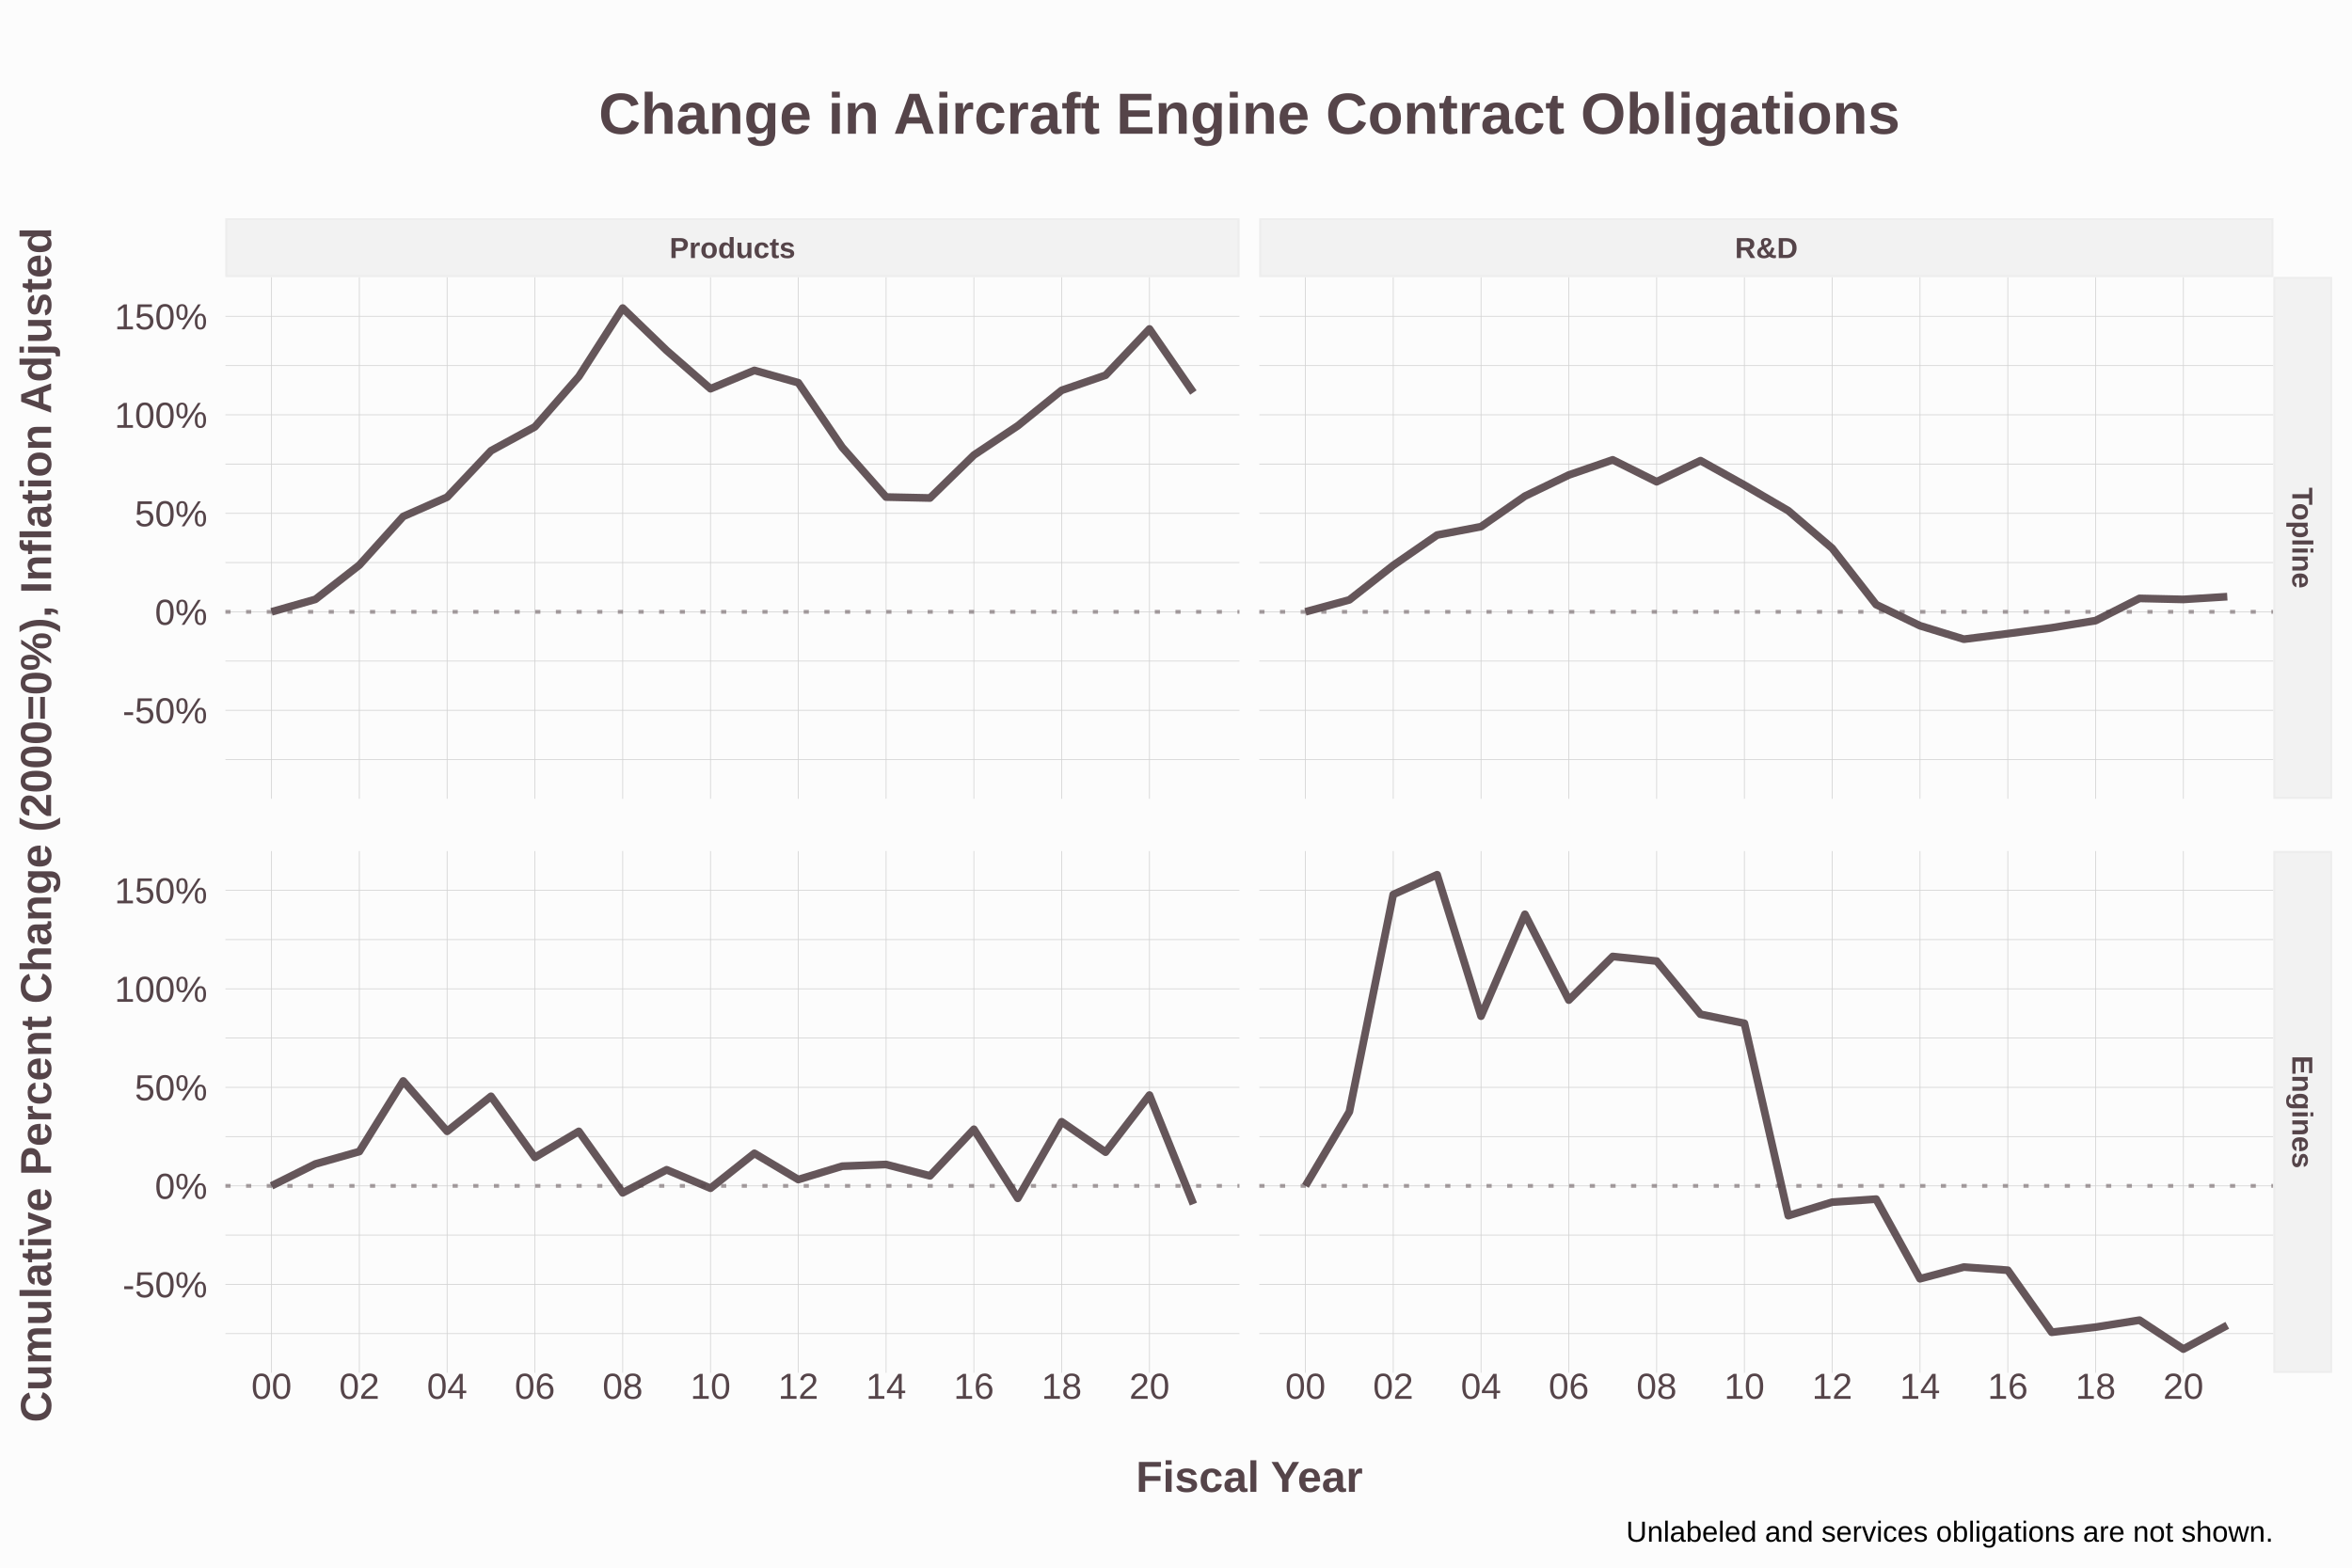
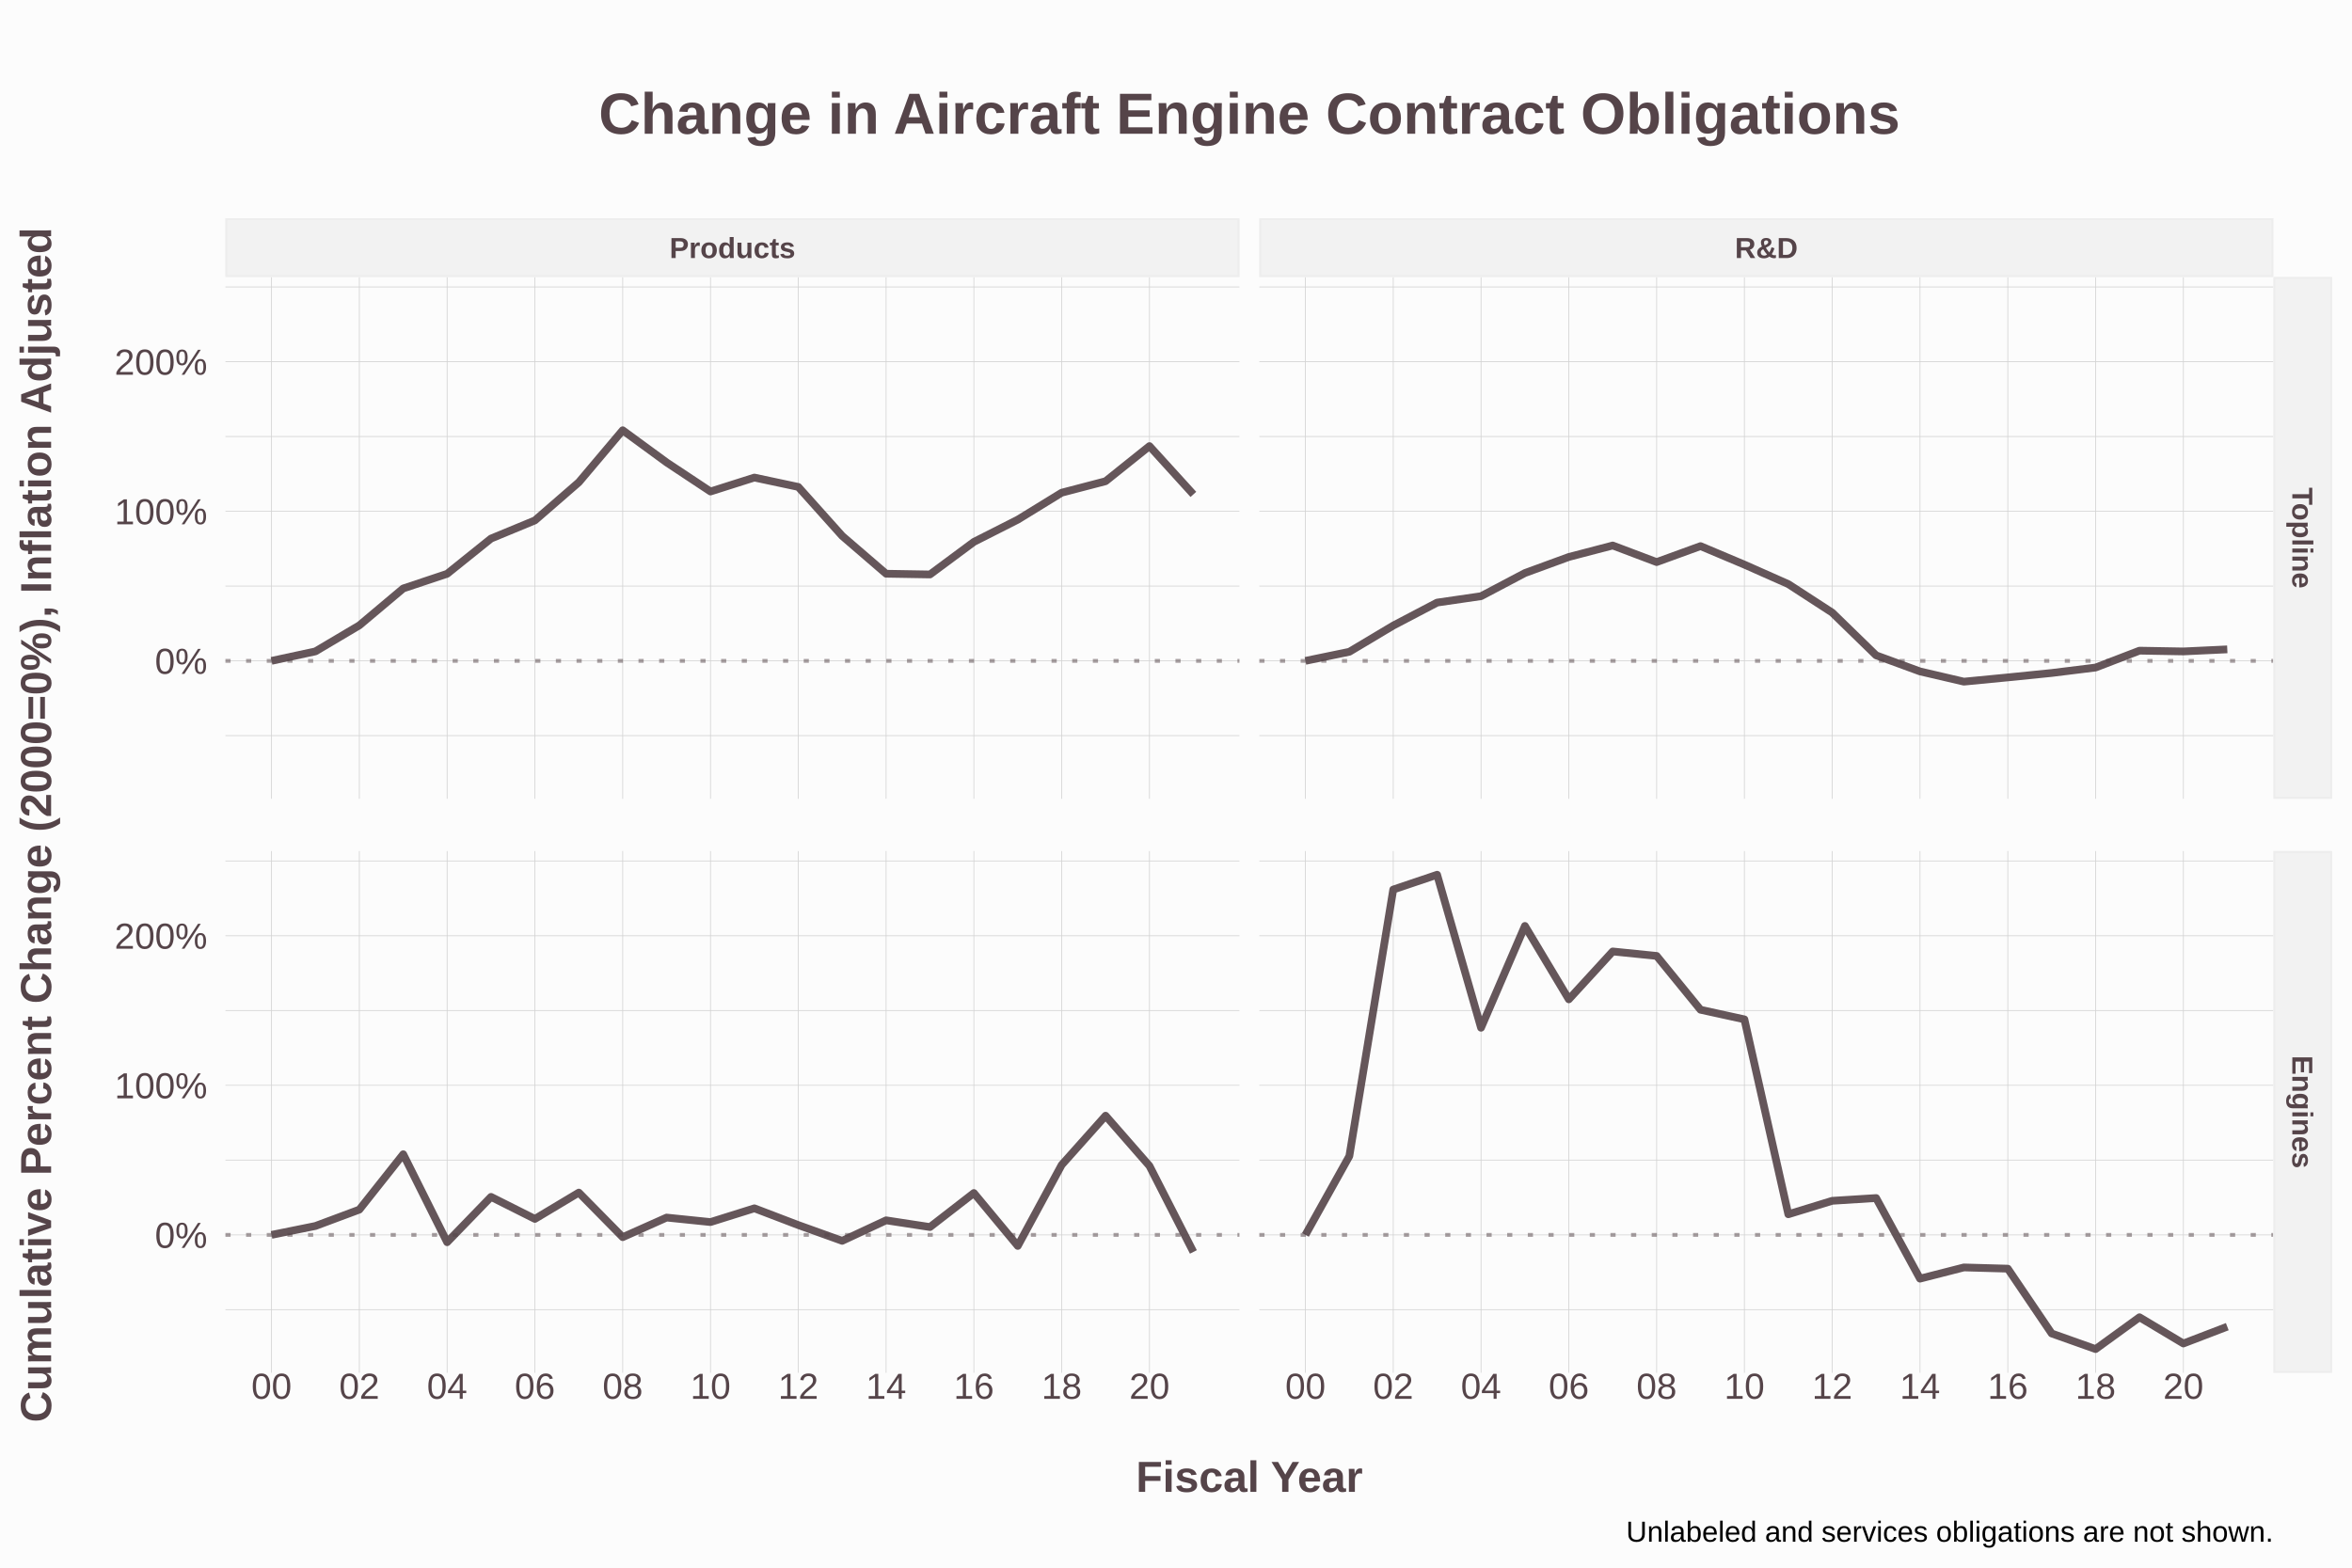
<svg xmlns="http://www.w3.org/2000/svg" class="svglite" width="648.00pt" height="432.00pt" viewBox="0 0 648.00 432.00">
  <defs>
    <style type="text/css">
    .svglite line, .svglite polyline, .svglite polygon, .svglite path, .svglite rect, .svglite circle {
      fill: none;
      stroke: #000000;
      stroke-linecap: round;
      stroke-linejoin: round;
      stroke-miterlimit: 10.00;
    }
    .svglite text {
      white-space: pre;
    }
  </style>
  </defs>
  <rect width="100%" height="100%" style="stroke: none; fill: #FCFCFC;" />
  <defs>
    <clipPath id="cpMC4wMHw2NDguMDB8MC4wMHw0MzIuMDA=">
      <rect x="0.00" y="0.00" width="648.00" height="432.00" />
    </clipPath>
  </defs>
  <g clip-path="url(#cpMC4wMHw2NDguMDB8MC4wMHw0MzIuMDA=)">
    <rect x="0.00" y="0.00" width="648.00" height="432.00" style="stroke-width: 1.07; stroke: #FCFCFC; fill: #FCFCFC;" />
  </g>
  <defs>
    <clipPath id="cpNjIuMTF8MzQxLjQ4fDc2LjM0fDIyMC4xMg==">
      <rect x="62.11" y="76.34" width="279.37" height="143.78" />
    </clipPath>
  </defs>
  <g clip-path="url(#cpNjIuMTF8MzQxLjQ4fDc2LjM0fDIyMC4xMg==)">
    <rect x="62.11" y="76.34" width="279.37" height="143.78" style="stroke-width: 1.07; stroke: #FCFCFC; fill: #FCFCFC;" />
-     <polyline points="62.11,209.31 341.48,209.31 " style="stroke-width: 0.21; stroke: #D3D3D3; stroke-linecap: butt;" />
-     <polyline points="62.11,182.17 341.48,182.17 " style="stroke-width: 0.21; stroke: #D3D3D3; stroke-linecap: butt;" />
-     <polyline points="62.11,155.02 341.48,155.02 " style="stroke-width: 0.21; stroke: #D3D3D3; stroke-linecap: butt;" />
-     <polyline points="62.11,127.88 341.48,127.88 " style="stroke-width: 0.21; stroke: #D3D3D3; stroke-linecap: butt;" />
-     <polyline points="62.11,100.74 341.48,100.74 " style="stroke-width: 0.21; stroke: #D3D3D3; stroke-linecap: butt;" />
-     <polyline points="62.11,195.74 341.48,195.74 " style="stroke-width: 0.21; stroke: #D3D3D3; stroke-linecap: butt;" />
-     <polyline points="62.11,168.60 341.48,168.60 " style="stroke-width: 0.21; stroke: #D3D3D3; stroke-linecap: butt;" />
-     <polyline points="62.11,141.45 341.48,141.45 " style="stroke-width: 0.21; stroke: #D3D3D3; stroke-linecap: butt;" />
-     <polyline points="62.11,114.31 341.48,114.31 " style="stroke-width: 0.21; stroke: #D3D3D3; stroke-linecap: butt;" />
-     <polyline points="62.11,87.16 341.48,87.16 " style="stroke-width: 0.21; stroke: #D3D3D3; stroke-linecap: butt;" />
+     <polyline points="62.11,202.71 341.48,202.71 " style="stroke-width: 0.21; stroke: #D3D3D3; stroke-linecap: butt;" />
+     <polyline points="62.11,161.50 341.48,161.50 " style="stroke-width: 0.21; stroke: #D3D3D3; stroke-linecap: butt;" />
+     <polyline points="62.11,120.29 341.48,120.29 " style="stroke-width: 0.21; stroke: #D3D3D3; stroke-linecap: butt;" />
+     <polyline points="62.11,79.08 341.48,79.08 " style="stroke-width: 0.21; stroke: #D3D3D3; stroke-linecap: butt;" />
+     <polyline points="62.11,182.11 341.48,182.11 " style="stroke-width: 0.21; stroke: #D3D3D3; stroke-linecap: butt;" />
+     <polyline points="62.11,140.89 341.48,140.89 " style="stroke-width: 0.21; stroke: #D3D3D3; stroke-linecap: butt;" />
+     <polyline points="62.11,99.68 341.48,99.68 " style="stroke-width: 0.21; stroke: #D3D3D3; stroke-linecap: butt;" />
    <polyline points="74.81,220.12 74.81,76.34 " style="stroke-width: 0.21; stroke: #D3D3D3; stroke-linecap: butt;" />
    <polyline points="99.00,220.12 99.00,76.34 " style="stroke-width: 0.21; stroke: #D3D3D3; stroke-linecap: butt;" />
    <polyline points="123.19,220.12 123.19,76.34 " style="stroke-width: 0.21; stroke: #D3D3D3; stroke-linecap: butt;" />
    <polyline points="147.37,220.12 147.37,76.34 " style="stroke-width: 0.21; stroke: #D3D3D3; stroke-linecap: butt;" />
    <polyline points="171.56,220.12 171.56,76.34 " style="stroke-width: 0.21; stroke: #D3D3D3; stroke-linecap: butt;" />
    <polyline points="195.75,220.12 195.75,76.34 " style="stroke-width: 0.21; stroke: #D3D3D3; stroke-linecap: butt;" />
    <polyline points="219.94,220.12 219.94,76.34 " style="stroke-width: 0.21; stroke: #D3D3D3; stroke-linecap: butt;" />
    <polyline points="244.13,220.12 244.13,76.34 " style="stroke-width: 0.21; stroke: #D3D3D3; stroke-linecap: butt;" />
    <polyline points="268.31,220.12 268.31,76.34 " style="stroke-width: 0.21; stroke: #D3D3D3; stroke-linecap: butt;" />
    <polyline points="292.50,220.12 292.50,76.34 " style="stroke-width: 0.21; stroke: #D3D3D3; stroke-linecap: butt;" />
    <polyline points="316.69,220.12 316.69,76.34 " style="stroke-width: 0.21; stroke: #D3D3D3; stroke-linecap: butt;" />
-     <polyline points="74.81,168.60 86.90,165.16 99.00,155.72 111.09,142.32 123.19,137.00 135.28,124.21 147.37,117.62 159.47,103.77 171.56,84.90 183.66,96.58 195.75,107.12 207.84,102.07 219.94,105.46 232.03,123.25 244.13,136.97 256.22,137.23 268.31,125.41 280.41,117.34 292.50,107.56 304.60,103.40 316.69,90.65 328.79,108.17 " style="stroke-width: 2.13; stroke: #554449; stroke-opacity: 0.90; stroke-linecap: butt;" />
-     <line x1="62.11" y1="168.60" x2="341.48" y2="168.60" style="stroke-width: 1.07; stroke: #554449; stroke-opacity: 0.50; stroke-dasharray: 1.42,4.27; stroke-linecap: butt;" />
+     <polyline points="74.81,182.11 86.90,179.50 99.00,172.33 111.09,162.16 123.19,158.12 135.28,148.41 147.37,143.41 159.47,132.90 171.56,118.57 183.66,127.43 195.75,135.44 207.84,131.60 219.94,134.18 232.03,147.68 244.13,158.10 256.22,158.30 268.31,149.33 280.41,143.20 292.50,135.77 304.60,132.61 316.69,122.93 328.79,136.24 " style="stroke-width: 2.13; stroke: #554449; stroke-opacity: 0.90; stroke-linecap: butt;" />
+     <line x1="62.11" y1="182.11" x2="341.48" y2="182.11" style="stroke-width: 1.07; stroke: #554449; stroke-opacity: 0.50; stroke-dasharray: 1.42,4.27; stroke-linecap: butt;" />
  </g>
  <g clip-path="url(#cpMC4wMHw2NDguMDB8MC4wMHw0MzIuMDA=)">
</g>
  <defs>
    <clipPath id="cpNjIuMTF8MzQxLjQ4fDIzNC41MnwzNzguMzA=">
      <rect x="62.11" y="234.52" width="279.37" height="143.78" />
    </clipPath>
  </defs>
  <g clip-path="url(#cpNjIuMTF8MzQxLjQ4fDIzNC41MnwzNzguMzA=)">
    <rect x="62.11" y="234.52" width="279.37" height="143.78" style="stroke-width: 1.07; stroke: #FCFCFC; fill: #FCFCFC;" />
-     <polyline points="62.11,367.49 341.48,367.49 " style="stroke-width: 0.21; stroke: #D3D3D3; stroke-linecap: butt;" />
-     <polyline points="62.11,340.35 341.48,340.35 " style="stroke-width: 0.21; stroke: #D3D3D3; stroke-linecap: butt;" />
-     <polyline points="62.11,313.20 341.48,313.20 " style="stroke-width: 0.21; stroke: #D3D3D3; stroke-linecap: butt;" />
-     <polyline points="62.11,286.06 341.48,286.06 " style="stroke-width: 0.21; stroke: #D3D3D3; stroke-linecap: butt;" />
-     <polyline points="62.11,258.92 341.48,258.92 " style="stroke-width: 0.21; stroke: #D3D3D3; stroke-linecap: butt;" />
-     <polyline points="62.11,353.92 341.48,353.92 " style="stroke-width: 0.21; stroke: #D3D3D3; stroke-linecap: butt;" />
-     <polyline points="62.11,326.78 341.48,326.78 " style="stroke-width: 0.21; stroke: #D3D3D3; stroke-linecap: butt;" />
-     <polyline points="62.11,299.63 341.48,299.63 " style="stroke-width: 0.21; stroke: #D3D3D3; stroke-linecap: butt;" />
-     <polyline points="62.11,272.49 341.48,272.49 " style="stroke-width: 0.21; stroke: #D3D3D3; stroke-linecap: butt;" />
-     <polyline points="62.11,245.34 341.48,245.34 " style="stroke-width: 0.21; stroke: #D3D3D3; stroke-linecap: butt;" />
+     <polyline points="62.11,360.89 341.48,360.89 " style="stroke-width: 0.21; stroke: #D3D3D3; stroke-linecap: butt;" />
+     <polyline points="62.11,319.68 341.48,319.68 " style="stroke-width: 0.21; stroke: #D3D3D3; stroke-linecap: butt;" />
+     <polyline points="62.11,278.47 341.48,278.47 " style="stroke-width: 0.21; stroke: #D3D3D3; stroke-linecap: butt;" />
+     <polyline points="62.11,237.26 341.48,237.26 " style="stroke-width: 0.21; stroke: #D3D3D3; stroke-linecap: butt;" />
+     <polyline points="62.11,340.29 341.48,340.29 " style="stroke-width: 0.21; stroke: #D3D3D3; stroke-linecap: butt;" />
+     <polyline points="62.11,299.07 341.48,299.07 " style="stroke-width: 0.21; stroke: #D3D3D3; stroke-linecap: butt;" />
+     <polyline points="62.11,257.86 341.48,257.86 " style="stroke-width: 0.21; stroke: #D3D3D3; stroke-linecap: butt;" />
    <polyline points="74.81,378.30 74.81,234.52 " style="stroke-width: 0.21; stroke: #D3D3D3; stroke-linecap: butt;" />
    <polyline points="99.00,378.30 99.00,234.52 " style="stroke-width: 0.21; stroke: #D3D3D3; stroke-linecap: butt;" />
    <polyline points="123.19,378.30 123.19,234.52 " style="stroke-width: 0.21; stroke: #D3D3D3; stroke-linecap: butt;" />
    <polyline points="147.37,378.30 147.37,234.52 " style="stroke-width: 0.21; stroke: #D3D3D3; stroke-linecap: butt;" />
    <polyline points="171.56,378.30 171.56,234.52 " style="stroke-width: 0.21; stroke: #D3D3D3; stroke-linecap: butt;" />
    <polyline points="195.75,378.30 195.75,234.52 " style="stroke-width: 0.21; stroke: #D3D3D3; stroke-linecap: butt;" />
    <polyline points="219.94,378.30 219.94,234.52 " style="stroke-width: 0.21; stroke: #D3D3D3; stroke-linecap: butt;" />
    <polyline points="244.13,378.30 244.13,234.52 " style="stroke-width: 0.21; stroke: #D3D3D3; stroke-linecap: butt;" />
    <polyline points="268.31,378.30 268.31,234.52 " style="stroke-width: 0.21; stroke: #D3D3D3; stroke-linecap: butt;" />
    <polyline points="292.50,378.30 292.50,234.52 " style="stroke-width: 0.21; stroke: #D3D3D3; stroke-linecap: butt;" />
    <polyline points="316.69,378.30 316.69,234.52 " style="stroke-width: 0.21; stroke: #D3D3D3; stroke-linecap: butt;" />
-     <polyline points="74.81,326.78 86.90,320.75 99.00,317.33 111.09,297.88 123.19,311.75 135.28,302.11 147.37,318.94 159.47,311.77 171.56,328.70 183.66,322.35 195.75,327.43 207.84,317.82 219.94,325.04 232.03,321.36 244.13,320.89 256.22,324.02 268.31,311.19 280.41,330.21 292.50,309.12 304.60,317.49 316.69,301.77 328.79,331.80 " style="stroke-width: 2.13; stroke: #554449; stroke-opacity: 0.90; stroke-linecap: butt;" />
-     <line x1="62.11" y1="326.78" x2="341.48" y2="326.78" style="stroke-width: 1.07; stroke: #554449; stroke-opacity: 0.50; stroke-dasharray: 1.42,4.27; stroke-linecap: butt;" />
+     <polyline points="74.81,340.29 86.90,337.84 99.00,333.33 111.09,318.07 123.19,342.31 135.28,329.82 147.37,335.89 159.47,328.64 171.56,340.92 183.66,335.52 195.75,336.76 207.84,332.97 219.94,337.59 232.03,341.93 244.13,336.28 256.22,338.13 268.31,328.76 280.41,343.33 292.50,321.01 304.60,307.45 316.69,321.28 328.79,344.99 " style="stroke-width: 2.13; stroke: #554449; stroke-opacity: 0.90; stroke-linecap: butt;" />
+     <line x1="62.11" y1="340.29" x2="341.48" y2="340.29" style="stroke-width: 1.07; stroke: #554449; stroke-opacity: 0.50; stroke-dasharray: 1.42,4.27; stroke-linecap: butt;" />
  </g>
  <g clip-path="url(#cpMC4wMHw2NDguMDB8MC4wMHw0MzIuMDA=)">
</g>
  <defs>
    <clipPath id="cpMzQ2Ljk2fDYyNi4zNHw3Ni4zNHwyMjAuMTI=">
      <rect x="346.96" y="76.34" width="279.37" height="143.78" />
    </clipPath>
  </defs>
  <g clip-path="url(#cpMzQ2Ljk2fDYyNi4zNHw3Ni4zNHwyMjAuMTI=)">
    <rect x="346.96" y="76.34" width="279.37" height="143.78" style="stroke-width: 1.07; stroke: #FCFCFC; fill: #FCFCFC;" />
-     <polyline points="346.96,209.31 626.34,209.31 " style="stroke-width: 0.21; stroke: #D3D3D3; stroke-linecap: butt;" />
-     <polyline points="346.96,182.17 626.34,182.17 " style="stroke-width: 0.21; stroke: #D3D3D3; stroke-linecap: butt;" />
-     <polyline points="346.96,155.02 626.34,155.02 " style="stroke-width: 0.21; stroke: #D3D3D3; stroke-linecap: butt;" />
-     <polyline points="346.96,127.88 626.34,127.88 " style="stroke-width: 0.21; stroke: #D3D3D3; stroke-linecap: butt;" />
-     <polyline points="346.96,100.74 626.34,100.74 " style="stroke-width: 0.21; stroke: #D3D3D3; stroke-linecap: butt;" />
-     <polyline points="346.96,195.74 626.34,195.74 " style="stroke-width: 0.21; stroke: #D3D3D3; stroke-linecap: butt;" />
-     <polyline points="346.96,168.60 626.34,168.60 " style="stroke-width: 0.21; stroke: #D3D3D3; stroke-linecap: butt;" />
-     <polyline points="346.96,141.45 626.34,141.45 " style="stroke-width: 0.21; stroke: #D3D3D3; stroke-linecap: butt;" />
-     <polyline points="346.96,114.31 626.34,114.31 " style="stroke-width: 0.21; stroke: #D3D3D3; stroke-linecap: butt;" />
-     <polyline points="346.96,87.16 626.34,87.16 " style="stroke-width: 0.21; stroke: #D3D3D3; stroke-linecap: butt;" />
+     <polyline points="346.96,202.71 626.34,202.71 " style="stroke-width: 0.21; stroke: #D3D3D3; stroke-linecap: butt;" />
+     <polyline points="346.96,161.50 626.34,161.50 " style="stroke-width: 0.21; stroke: #D3D3D3; stroke-linecap: butt;" />
+     <polyline points="346.96,120.29 626.34,120.29 " style="stroke-width: 0.21; stroke: #D3D3D3; stroke-linecap: butt;" />
+     <polyline points="346.96,79.08 626.34,79.08 " style="stroke-width: 0.21; stroke: #D3D3D3; stroke-linecap: butt;" />
+     <polyline points="346.96,182.11 626.34,182.11 " style="stroke-width: 0.21; stroke: #D3D3D3; stroke-linecap: butt;" />
+     <polyline points="346.96,140.89 626.34,140.89 " style="stroke-width: 0.21; stroke: #D3D3D3; stroke-linecap: butt;" />
+     <polyline points="346.96,99.68 626.34,99.68 " style="stroke-width: 0.21; stroke: #D3D3D3; stroke-linecap: butt;" />
    <polyline points="359.66,220.12 359.66,76.34 " style="stroke-width: 0.21; stroke: #D3D3D3; stroke-linecap: butt;" />
    <polyline points="383.85,220.12 383.85,76.34 " style="stroke-width: 0.21; stroke: #D3D3D3; stroke-linecap: butt;" />
    <polyline points="408.04,220.12 408.04,76.34 " style="stroke-width: 0.21; stroke: #D3D3D3; stroke-linecap: butt;" />
    <polyline points="432.23,220.12 432.23,76.34 " style="stroke-width: 0.21; stroke: #D3D3D3; stroke-linecap: butt;" />
    <polyline points="456.42,220.12 456.42,76.34 " style="stroke-width: 0.21; stroke: #D3D3D3; stroke-linecap: butt;" />
    <polyline points="480.60,220.12 480.60,76.34 " style="stroke-width: 0.21; stroke: #D3D3D3; stroke-linecap: butt;" />
    <polyline points="504.79,220.12 504.79,76.34 " style="stroke-width: 0.21; stroke: #D3D3D3; stroke-linecap: butt;" />
    <polyline points="528.98,220.12 528.98,76.34 " style="stroke-width: 0.21; stroke: #D3D3D3; stroke-linecap: butt;" />
    <polyline points="553.17,220.12 553.17,76.34 " style="stroke-width: 0.21; stroke: #D3D3D3; stroke-linecap: butt;" />
    <polyline points="577.36,220.12 577.36,76.34 " style="stroke-width: 0.21; stroke: #D3D3D3; stroke-linecap: butt;" />
    <polyline points="601.54,220.12 601.54,76.34 " style="stroke-width: 0.21; stroke: #D3D3D3; stroke-linecap: butt;" />
-     <polyline points="359.66,168.60 371.76,165.31 383.85,155.80 395.94,147.44 408.04,145.13 420.13,136.72 432.23,130.89 444.32,126.72 456.42,132.75 468.51,126.94 480.60,133.67 492.70,140.74 504.79,151.09 516.89,166.60 528.98,172.43 541.07,176.14 553.17,174.61 565.26,173.00 577.36,171.02 589.45,164.90 601.54,165.18 613.64,164.42 " style="stroke-width: 2.13; stroke: #554449; stroke-opacity: 0.90; stroke-linecap: butt;" />
-     <line x1="346.96" y1="168.60" x2="626.34" y2="168.60" style="stroke-width: 1.07; stroke: #554449; stroke-opacity: 0.50; stroke-dasharray: 1.42,4.27; stroke-linecap: butt;" />
+     <polyline points="359.66,182.11 371.76,179.61 383.85,172.39 395.94,166.05 408.04,164.29 420.13,157.91 432.23,153.48 444.32,150.32 456.42,154.89 468.51,150.49 480.60,155.59 492.70,160.96 504.79,168.81 516.89,180.59 528.98,185.02 541.07,187.84 553.17,186.67 565.26,185.45 577.36,183.95 589.45,179.30 601.54,179.51 613.64,178.94 " style="stroke-width: 2.13; stroke: #554449; stroke-opacity: 0.90; stroke-linecap: butt;" />
+     <line x1="346.96" y1="182.11" x2="626.34" y2="182.11" style="stroke-width: 1.07; stroke: #554449; stroke-opacity: 0.50; stroke-dasharray: 1.42,4.27; stroke-linecap: butt;" />
  </g>
  <g clip-path="url(#cpMC4wMHw2NDguMDB8MC4wMHw0MzIuMDA=)">
</g>
  <defs>
    <clipPath id="cpMzQ2Ljk2fDYyNi4zNHwyMzQuNTJ8Mzc4LjMw">
      <rect x="346.96" y="234.52" width="279.37" height="143.78" />
    </clipPath>
  </defs>
  <g clip-path="url(#cpMzQ2Ljk2fDYyNi4zNHwyMzQuNTJ8Mzc4LjMw)">
    <rect x="346.96" y="234.52" width="279.37" height="143.78" style="stroke-width: 1.07; stroke: #FCFCFC; fill: #FCFCFC;" />
-     <polyline points="346.96,367.49 626.34,367.49 " style="stroke-width: 0.21; stroke: #D3D3D3; stroke-linecap: butt;" />
-     <polyline points="346.96,340.35 626.34,340.35 " style="stroke-width: 0.21; stroke: #D3D3D3; stroke-linecap: butt;" />
-     <polyline points="346.96,313.20 626.34,313.20 " style="stroke-width: 0.21; stroke: #D3D3D3; stroke-linecap: butt;" />
-     <polyline points="346.96,286.06 626.34,286.06 " style="stroke-width: 0.21; stroke: #D3D3D3; stroke-linecap: butt;" />
-     <polyline points="346.96,258.92 626.34,258.92 " style="stroke-width: 0.21; stroke: #D3D3D3; stroke-linecap: butt;" />
-     <polyline points="346.96,353.92 626.34,353.92 " style="stroke-width: 0.21; stroke: #D3D3D3; stroke-linecap: butt;" />
-     <polyline points="346.96,326.78 626.34,326.78 " style="stroke-width: 0.21; stroke: #D3D3D3; stroke-linecap: butt;" />
-     <polyline points="346.96,299.63 626.34,299.63 " style="stroke-width: 0.21; stroke: #D3D3D3; stroke-linecap: butt;" />
-     <polyline points="346.96,272.49 626.34,272.49 " style="stroke-width: 0.21; stroke: #D3D3D3; stroke-linecap: butt;" />
-     <polyline points="346.96,245.34 626.34,245.34 " style="stroke-width: 0.21; stroke: #D3D3D3; stroke-linecap: butt;" />
+     <polyline points="346.96,360.89 626.34,360.89 " style="stroke-width: 0.21; stroke: #D3D3D3; stroke-linecap: butt;" />
+     <polyline points="346.96,319.68 626.34,319.68 " style="stroke-width: 0.21; stroke: #D3D3D3; stroke-linecap: butt;" />
+     <polyline points="346.96,278.47 626.34,278.47 " style="stroke-width: 0.21; stroke: #D3D3D3; stroke-linecap: butt;" />
+     <polyline points="346.96,237.26 626.34,237.26 " style="stroke-width: 0.21; stroke: #D3D3D3; stroke-linecap: butt;" />
+     <polyline points="346.96,340.29 626.34,340.29 " style="stroke-width: 0.21; stroke: #D3D3D3; stroke-linecap: butt;" />
+     <polyline points="346.96,299.07 626.34,299.07 " style="stroke-width: 0.21; stroke: #D3D3D3; stroke-linecap: butt;" />
+     <polyline points="346.96,257.86 626.34,257.86 " style="stroke-width: 0.21; stroke: #D3D3D3; stroke-linecap: butt;" />
    <polyline points="359.66,378.30 359.66,234.52 " style="stroke-width: 0.21; stroke: #D3D3D3; stroke-linecap: butt;" />
    <polyline points="383.85,378.30 383.85,234.52 " style="stroke-width: 0.21; stroke: #D3D3D3; stroke-linecap: butt;" />
    <polyline points="408.04,378.30 408.04,234.52 " style="stroke-width: 0.21; stroke: #D3D3D3; stroke-linecap: butt;" />
    <polyline points="432.23,378.30 432.23,234.52 " style="stroke-width: 0.21; stroke: #D3D3D3; stroke-linecap: butt;" />
    <polyline points="456.42,378.30 456.42,234.52 " style="stroke-width: 0.21; stroke: #D3D3D3; stroke-linecap: butt;" />
    <polyline points="480.60,378.30 480.60,234.52 " style="stroke-width: 0.21; stroke: #D3D3D3; stroke-linecap: butt;" />
    <polyline points="504.79,378.30 504.79,234.52 " style="stroke-width: 0.21; stroke: #D3D3D3; stroke-linecap: butt;" />
    <polyline points="528.98,378.30 528.98,234.52 " style="stroke-width: 0.21; stroke: #D3D3D3; stroke-linecap: butt;" />
    <polyline points="553.17,378.30 553.17,234.52 " style="stroke-width: 0.21; stroke: #D3D3D3; stroke-linecap: butt;" />
    <polyline points="577.36,378.30 577.36,234.52 " style="stroke-width: 0.21; stroke: #D3D3D3; stroke-linecap: butt;" />
    <polyline points="601.54,378.30 601.54,234.52 " style="stroke-width: 0.21; stroke: #D3D3D3; stroke-linecap: butt;" />
-     <polyline points="359.66,326.78 371.76,306.36 383.85,246.50 395.94,241.05 408.04,280.02 420.13,251.95 432.23,275.59 444.32,263.57 456.42,264.84 468.51,279.49 480.60,281.99 492.70,334.99 504.79,331.27 516.89,330.44 528.98,352.38 541.07,349.16 553.17,350.03 565.26,367.12 577.36,365.71 589.45,363.79 601.54,371.76 613.64,365.21 " style="stroke-width: 2.13; stroke: #554449; stroke-opacity: 0.90; stroke-linecap: butt;" />
-     <line x1="346.96" y1="326.78" x2="626.34" y2="326.78" style="stroke-width: 1.07; stroke: #554449; stroke-opacity: 0.50; stroke-dasharray: 1.42,4.27; stroke-linecap: butt;" />
+     <polyline points="359.66,340.29 371.76,318.58 383.85,245.13 395.94,241.05 408.04,283.21 420.13,255.16 432.23,275.38 444.32,262.19 456.42,263.42 468.51,278.25 480.60,280.90 492.70,334.61 504.79,330.90 516.89,330.14 528.98,352.35 541.07,349.26 553.17,349.60 565.26,367.46 577.36,371.76 589.45,362.99 601.54,370.22 613.64,365.58 " style="stroke-width: 2.13; stroke: #554449; stroke-opacity: 0.90; stroke-linecap: butt;" />
+     <line x1="346.96" y1="340.29" x2="626.34" y2="340.29" style="stroke-width: 1.07; stroke: #554449; stroke-opacity: 0.50; stroke-dasharray: 1.42,4.27; stroke-linecap: butt;" />
  </g>
  <g clip-path="url(#cpMC4wMHw2NDguMDB8MC4wMHw0MzIuMDA=)">
</g>
  <defs>
    <clipPath id="cpNjIuMTF8MzQxLjQ4fDYwLjE1fDc2LjM0">
      <rect x="62.11" y="60.15" width="279.37" height="16.18" />
    </clipPath>
  </defs>
  <g clip-path="url(#cpNjIuMTF8MzQxLjQ4fDYwLjE1fDc2LjM0)">
    <rect x="62.11" y="60.15" width="279.37" height="16.18" style="stroke-width: 1.07; stroke: #EDEDED; fill: #F2F2F2;" />
    <text x="201.80" y="71.11" text-anchor="middle" style="font-size: 8.00px; font-weight: bold;fill: #554449; font-family: &quot;Arial&quot;;" textLength="34.68px" lengthAdjust="spacingAndGlyphs">Products</text>
  </g>
  <g clip-path="url(#cpMC4wMHw2NDguMDB8MC4wMHw0MzIuMDA=)">
</g>
  <defs>
    <clipPath id="cpMzQ2Ljk2fDYyNi4zNHw2MC4xNXw3Ni4zNA==">
      <rect x="346.96" y="60.15" width="279.37" height="16.18" />
    </clipPath>
  </defs>
  <g clip-path="url(#cpMzQ2Ljk2fDYyNi4zNHw2MC4xNXw3Ni4zNA==)">
    <rect x="346.96" y="60.15" width="279.37" height="16.18" style="stroke-width: 1.07; stroke: #EDEDED; fill: #F2F2F2;" />
    <text x="486.65" y="71.11" text-anchor="middle" style="font-size: 8.00px; font-weight: bold;fill: #554449; font-family: &quot;Arial&quot;;" textLength="17.32px" lengthAdjust="spacingAndGlyphs">R&amp;D</text>
  </g>
  <g clip-path="url(#cpMC4wMHw2NDguMDB8MC4wMHw0MzIuMDA=)">
</g>
  <defs>
    <clipPath id="cpNjI2LjM0fDY0Mi41Mnw3Ni4zNHwyMjAuMTI=">
      <rect x="626.34" y="76.34" width="16.18" height="143.78" />
    </clipPath>
  </defs>
  <g clip-path="url(#cpNjI2LjM0fDY0Mi41Mnw3Ni4zNHwyMjAuMTI=)">
    <rect x="626.34" y="76.34" width="16.18" height="143.78" style="stroke-width: 1.07; stroke: #EDEDED; fill: #F2F2F2;" />
    <text transform="translate(631.56,148.23) rotate(90)" text-anchor="middle" style="font-size: 8.00px; font-weight: bold;fill: #554449; font-family: &quot;Arial&quot;;" textLength="27.86px" lengthAdjust="spacingAndGlyphs">Topline</text>
  </g>
  <g clip-path="url(#cpMC4wMHw2NDguMDB8MC4wMHw0MzIuMDA=)">
</g>
  <defs>
    <clipPath id="cpNjI2LjM0fDY0Mi41MnwyMzQuNTJ8Mzc4LjMw">
      <rect x="626.34" y="234.52" width="16.18" height="143.78" />
    </clipPath>
  </defs>
  <g clip-path="url(#cpNjI2LjM0fDY0Mi41MnwyMzQuNTJ8Mzc4LjMw)">
    <rect x="626.34" y="234.52" width="16.18" height="143.78" style="stroke-width: 1.07; stroke: #EDEDED; fill: #F2F2F2;" />
    <text transform="translate(631.56,306.41) rotate(90)" text-anchor="middle" style="font-size: 8.00px; font-weight: bold;fill: #554449; font-family: &quot;Arial&quot;;" textLength="31.13px" lengthAdjust="spacingAndGlyphs">Engines</text>
  </g>
  <g clip-path="url(#cpMC4wMHw2NDguMDB8MC4wMHw0MzIuMDA=)">
    <polyline points="74.81,378.30 74.81,378.30 " style="stroke-width: 1.07; stroke: #333333; stroke-linecap: butt;" />
    <polyline points="99.00,378.30 99.00,378.30 " style="stroke-width: 1.07; stroke: #333333; stroke-linecap: butt;" />
    <polyline points="123.19,378.30 123.19,378.30 " style="stroke-width: 1.07; stroke: #333333; stroke-linecap: butt;" />
    <polyline points="147.37,378.30 147.37,378.30 " style="stroke-width: 1.07; stroke: #333333; stroke-linecap: butt;" />
    <polyline points="171.56,378.30 171.56,378.30 " style="stroke-width: 1.07; stroke: #333333; stroke-linecap: butt;" />
    <polyline points="195.75,378.30 195.75,378.30 " style="stroke-width: 1.07; stroke: #333333; stroke-linecap: butt;" />
    <polyline points="219.94,378.30 219.94,378.30 " style="stroke-width: 1.07; stroke: #333333; stroke-linecap: butt;" />
    <polyline points="244.13,378.30 244.13,378.30 " style="stroke-width: 1.07; stroke: #333333; stroke-linecap: butt;" />
    <polyline points="268.31,378.30 268.31,378.30 " style="stroke-width: 1.07; stroke: #333333; stroke-linecap: butt;" />
    <polyline points="292.50,378.30 292.50,378.30 " style="stroke-width: 1.07; stroke: #333333; stroke-linecap: butt;" />
    <polyline points="316.69,378.30 316.69,378.30 " style="stroke-width: 1.07; stroke: #333333; stroke-linecap: butt;" />
    <text x="74.81" y="385.46" text-anchor="middle" style="font-size: 10.00px;fill: #554449; font-family: &quot;Arial&quot;;" textLength="11.13px" lengthAdjust="spacingAndGlyphs">00</text>
    <text x="99.00" y="385.46" text-anchor="middle" style="font-size: 10.00px;fill: #554449; font-family: &quot;Arial&quot;;" textLength="11.13px" lengthAdjust="spacingAndGlyphs">02</text>
    <text x="123.19" y="385.46" text-anchor="middle" style="font-size: 10.00px;fill: #554449; font-family: &quot;Arial&quot;;" textLength="11.13px" lengthAdjust="spacingAndGlyphs">04</text>
    <text x="147.37" y="385.46" text-anchor="middle" style="font-size: 10.00px;fill: #554449; font-family: &quot;Arial&quot;;" textLength="11.13px" lengthAdjust="spacingAndGlyphs">06</text>
    <text x="171.56" y="385.46" text-anchor="middle" style="font-size: 10.00px;fill: #554449; font-family: &quot;Arial&quot;;" textLength="11.13px" lengthAdjust="spacingAndGlyphs">08</text>
    <text x="195.75" y="385.46" text-anchor="middle" style="font-size: 10.00px;fill: #554449; font-family: &quot;Arial&quot;;" textLength="11.13px" lengthAdjust="spacingAndGlyphs">10</text>
    <text x="219.94" y="385.46" text-anchor="middle" style="font-size: 10.00px;fill: #554449; font-family: &quot;Arial&quot;;" textLength="11.13px" lengthAdjust="spacingAndGlyphs">12</text>
    <text x="244.13" y="385.46" text-anchor="middle" style="font-size: 10.00px;fill: #554449; font-family: &quot;Arial&quot;;" textLength="11.13px" lengthAdjust="spacingAndGlyphs">14</text>
    <text x="268.31" y="385.46" text-anchor="middle" style="font-size: 10.00px;fill: #554449; font-family: &quot;Arial&quot;;" textLength="11.13px" lengthAdjust="spacingAndGlyphs">16</text>
    <text x="292.50" y="385.46" text-anchor="middle" style="font-size: 10.00px;fill: #554449; font-family: &quot;Arial&quot;;" textLength="11.13px" lengthAdjust="spacingAndGlyphs">18</text>
    <text x="316.69" y="385.46" text-anchor="middle" style="font-size: 10.00px;fill: #554449; font-family: &quot;Arial&quot;;" textLength="11.13px" lengthAdjust="spacingAndGlyphs">20</text>
    <polyline points="359.66,378.30 359.66,378.30 " style="stroke-width: 1.07; stroke: #333333; stroke-linecap: butt;" />
    <polyline points="383.85,378.30 383.85,378.30 " style="stroke-width: 1.07; stroke: #333333; stroke-linecap: butt;" />
    <polyline points="408.04,378.30 408.04,378.30 " style="stroke-width: 1.07; stroke: #333333; stroke-linecap: butt;" />
    <polyline points="432.23,378.30 432.23,378.30 " style="stroke-width: 1.07; stroke: #333333; stroke-linecap: butt;" />
    <polyline points="456.42,378.30 456.42,378.30 " style="stroke-width: 1.07; stroke: #333333; stroke-linecap: butt;" />
    <polyline points="480.60,378.30 480.60,378.30 " style="stroke-width: 1.07; stroke: #333333; stroke-linecap: butt;" />
    <polyline points="504.79,378.30 504.79,378.30 " style="stroke-width: 1.07; stroke: #333333; stroke-linecap: butt;" />
    <polyline points="528.98,378.30 528.98,378.30 " style="stroke-width: 1.07; stroke: #333333; stroke-linecap: butt;" />
    <polyline points="553.17,378.30 553.17,378.30 " style="stroke-width: 1.07; stroke: #333333; stroke-linecap: butt;" />
    <polyline points="577.36,378.30 577.36,378.30 " style="stroke-width: 1.07; stroke: #333333; stroke-linecap: butt;" />
    <polyline points="601.54,378.30 601.54,378.30 " style="stroke-width: 1.07; stroke: #333333; stroke-linecap: butt;" />
    <text x="359.66" y="385.46" text-anchor="middle" style="font-size: 10.00px;fill: #554449; font-family: &quot;Arial&quot;;" textLength="11.13px" lengthAdjust="spacingAndGlyphs">00</text>
    <text x="383.85" y="385.46" text-anchor="middle" style="font-size: 10.00px;fill: #554449; font-family: &quot;Arial&quot;;" textLength="11.13px" lengthAdjust="spacingAndGlyphs">02</text>
    <text x="408.04" y="385.46" text-anchor="middle" style="font-size: 10.00px;fill: #554449; font-family: &quot;Arial&quot;;" textLength="11.13px" lengthAdjust="spacingAndGlyphs">04</text>
    <text x="432.23" y="385.46" text-anchor="middle" style="font-size: 10.00px;fill: #554449; font-family: &quot;Arial&quot;;" textLength="11.13px" lengthAdjust="spacingAndGlyphs">06</text>
    <text x="456.42" y="385.46" text-anchor="middle" style="font-size: 10.00px;fill: #554449; font-family: &quot;Arial&quot;;" textLength="11.13px" lengthAdjust="spacingAndGlyphs">08</text>
    <text x="480.60" y="385.46" text-anchor="middle" style="font-size: 10.00px;fill: #554449; font-family: &quot;Arial&quot;;" textLength="11.13px" lengthAdjust="spacingAndGlyphs">10</text>
    <text x="504.79" y="385.46" text-anchor="middle" style="font-size: 10.00px;fill: #554449; font-family: &quot;Arial&quot;;" textLength="11.13px" lengthAdjust="spacingAndGlyphs">12</text>
    <text x="528.98" y="385.46" text-anchor="middle" style="font-size: 10.00px;fill: #554449; font-family: &quot;Arial&quot;;" textLength="11.13px" lengthAdjust="spacingAndGlyphs">14</text>
    <text x="553.17" y="385.46" text-anchor="middle" style="font-size: 10.00px;fill: #554449; font-family: &quot;Arial&quot;;" textLength="11.13px" lengthAdjust="spacingAndGlyphs">16</text>
    <text x="577.36" y="385.46" text-anchor="middle" style="font-size: 10.00px;fill: #554449; font-family: &quot;Arial&quot;;" textLength="11.13px" lengthAdjust="spacingAndGlyphs">18</text>
    <text x="601.54" y="385.46" text-anchor="middle" style="font-size: 10.00px;fill: #554449; font-family: &quot;Arial&quot;;" textLength="11.13px" lengthAdjust="spacingAndGlyphs">20</text>
-     <text x="57.13" y="199.32" text-anchor="end" style="font-size: 10.00px;fill: #554449; font-family: &quot;Arial&quot;;" textLength="23.36px" lengthAdjust="spacingAndGlyphs">-50%</text>
-     <text x="57.13" y="172.18" text-anchor="end" style="font-size: 10.00px;fill: #554449; font-family: &quot;Arial&quot;;" textLength="14.46px" lengthAdjust="spacingAndGlyphs">0%</text>
-     <text x="57.13" y="145.03" text-anchor="end" style="font-size: 10.00px;fill: #554449; font-family: &quot;Arial&quot;;" textLength="20.02px" lengthAdjust="spacingAndGlyphs">50%</text>
-     <text x="57.13" y="117.89" text-anchor="end" style="font-size: 10.00px;fill: #554449; font-family: &quot;Arial&quot;;" textLength="25.59px" lengthAdjust="spacingAndGlyphs">100%</text>
-     <text x="57.13" y="90.75" text-anchor="end" style="font-size: 10.00px;fill: #554449; font-family: &quot;Arial&quot;;" textLength="25.59px" lengthAdjust="spacingAndGlyphs">150%</text>
-     <polyline points="62.11,195.74 62.11,195.74 " style="stroke-width: 1.07; stroke: #333333; stroke-linecap: butt;" />
-     <polyline points="62.11,168.60 62.11,168.60 " style="stroke-width: 1.07; stroke: #333333; stroke-linecap: butt;" />
-     <polyline points="62.11,141.45 62.11,141.45 " style="stroke-width: 1.07; stroke: #333333; stroke-linecap: butt;" />
-     <polyline points="62.11,114.31 62.11,114.31 " style="stroke-width: 1.07; stroke: #333333; stroke-linecap: butt;" />
-     <polyline points="62.11,87.16 62.11,87.16 " style="stroke-width: 1.07; stroke: #333333; stroke-linecap: butt;" />
-     <text x="57.13" y="357.50" text-anchor="end" style="font-size: 10.00px;fill: #554449; font-family: &quot;Arial&quot;;" textLength="23.36px" lengthAdjust="spacingAndGlyphs">-50%</text>
-     <text x="57.13" y="330.36" text-anchor="end" style="font-size: 10.00px;fill: #554449; font-family: &quot;Arial&quot;;" textLength="14.46px" lengthAdjust="spacingAndGlyphs">0%</text>
-     <text x="57.13" y="303.21" text-anchor="end" style="font-size: 10.00px;fill: #554449; font-family: &quot;Arial&quot;;" textLength="20.02px" lengthAdjust="spacingAndGlyphs">50%</text>
-     <text x="57.13" y="276.07" text-anchor="end" style="font-size: 10.00px;fill: #554449; font-family: &quot;Arial&quot;;" textLength="25.59px" lengthAdjust="spacingAndGlyphs">100%</text>
-     <text x="57.13" y="248.93" text-anchor="end" style="font-size: 10.00px;fill: #554449; font-family: &quot;Arial&quot;;" textLength="25.59px" lengthAdjust="spacingAndGlyphs">150%</text>
-     <polyline points="62.11,353.92 62.11,353.92 " style="stroke-width: 1.07; stroke: #333333; stroke-linecap: butt;" />
-     <polyline points="62.11,326.78 62.11,326.78 " style="stroke-width: 1.07; stroke: #333333; stroke-linecap: butt;" />
-     <polyline points="62.11,299.63 62.11,299.63 " style="stroke-width: 1.07; stroke: #333333; stroke-linecap: butt;" />
-     <polyline points="62.11,272.49 62.11,272.49 " style="stroke-width: 1.07; stroke: #333333; stroke-linecap: butt;" />
-     <polyline points="62.11,245.34 62.11,245.34 " style="stroke-width: 1.07; stroke: #333333; stroke-linecap: butt;" />
+     <text x="57.13" y="185.69" text-anchor="end" style="font-size: 10.00px;fill: #554449; font-family: &quot;Arial&quot;;" textLength="14.46px" lengthAdjust="spacingAndGlyphs">0%</text>
+     <text x="57.13" y="144.48" text-anchor="end" style="font-size: 10.00px;fill: #554449; font-family: &quot;Arial&quot;;" textLength="25.59px" lengthAdjust="spacingAndGlyphs">100%</text>
+     <text x="57.13" y="103.26" text-anchor="end" style="font-size: 10.00px;fill: #554449; font-family: &quot;Arial&quot;;" textLength="25.59px" lengthAdjust="spacingAndGlyphs">200%</text>
+     <polyline points="62.11,182.11 62.11,182.11 " style="stroke-width: 1.07; stroke: #333333; stroke-linecap: butt;" />
+     <polyline points="62.11,140.89 62.11,140.89 " style="stroke-width: 1.07; stroke: #333333; stroke-linecap: butt;" />
+     <polyline points="62.11,99.68 62.11,99.68 " style="stroke-width: 1.07; stroke: #333333; stroke-linecap: butt;" />
+     <text x="57.13" y="343.87" text-anchor="end" style="font-size: 10.00px;fill: #554449; font-family: &quot;Arial&quot;;" textLength="14.46px" lengthAdjust="spacingAndGlyphs">0%</text>
+     <text x="57.13" y="302.66" text-anchor="end" style="font-size: 10.00px;fill: #554449; font-family: &quot;Arial&quot;;" textLength="25.59px" lengthAdjust="spacingAndGlyphs">100%</text>
+     <text x="57.13" y="261.44" text-anchor="end" style="font-size: 10.00px;fill: #554449; font-family: &quot;Arial&quot;;" textLength="25.59px" lengthAdjust="spacingAndGlyphs">200%</text>
+     <polyline points="62.11,340.29 62.11,340.29 " style="stroke-width: 1.07; stroke: #333333; stroke-linecap: butt;" />
+     <polyline points="62.11,299.07 62.11,299.07 " style="stroke-width: 1.07; stroke: #333333; stroke-linecap: butt;" />
+     <polyline points="62.11,257.86 62.11,257.86 " style="stroke-width: 1.07; stroke: #333333; stroke-linecap: butt;" />
    <text x="344.22" y="411.11" text-anchor="middle" style="font-size: 12.00px; font-weight: bold;fill: #554449; font-family: &quot;Arial&quot;;" textLength="62.50px" lengthAdjust="spacingAndGlyphs">Fiscal Year</text>
    <text transform="translate(14.08,227.32) rotate(-90)" text-anchor="middle" style="font-size: 12.00px; font-weight: bold;fill: #554449; font-family: &quot;Arial&quot;;" textLength="329.31px" lengthAdjust="spacingAndGlyphs">Cumulative Percent Change (2000=0%), Inflation Adjusted</text>
    <text x="344.22" y="36.86" text-anchor="middle" style="font-size: 16.00px; font-weight: bold;fill: #554449; font-family: &quot;Arial&quot;;" textLength="358.49px" lengthAdjust="spacingAndGlyphs">Change in Aircraft Engine Contract Obligations</text>
    <text x="626.34" y="424.84" text-anchor="end" style="font-size: 8.00px; font-family: &quot;Arial&quot;;" textLength="178.38px" lengthAdjust="spacingAndGlyphs">Unlabeled and services obligations are not shown.</text>
  </g>
</svg>
